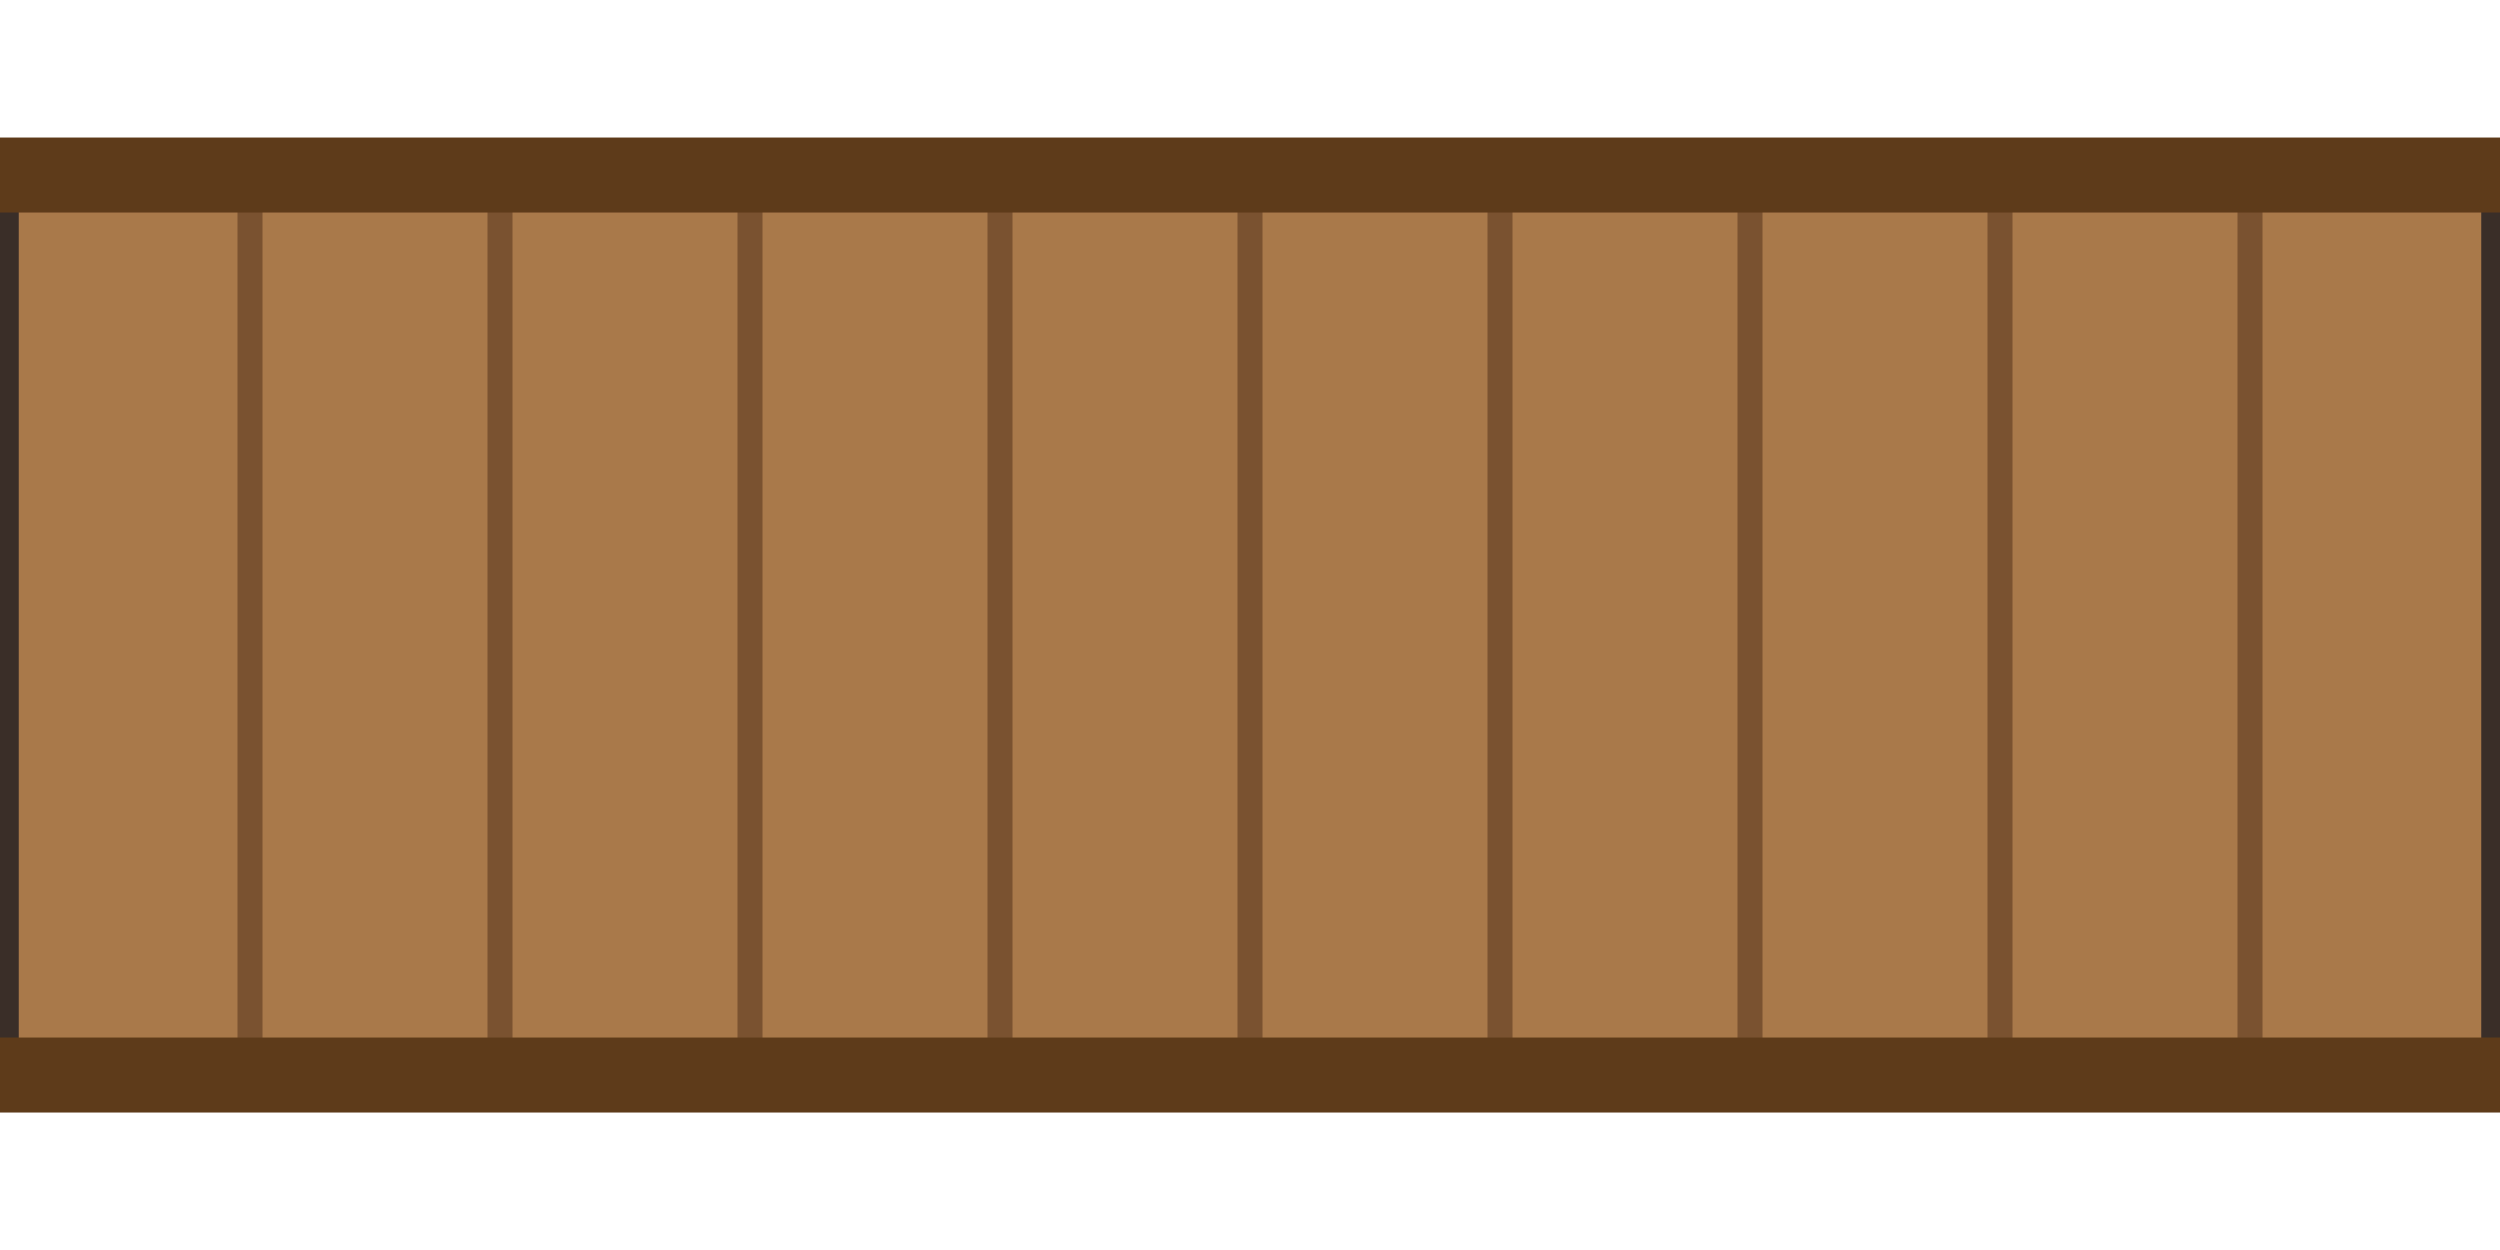
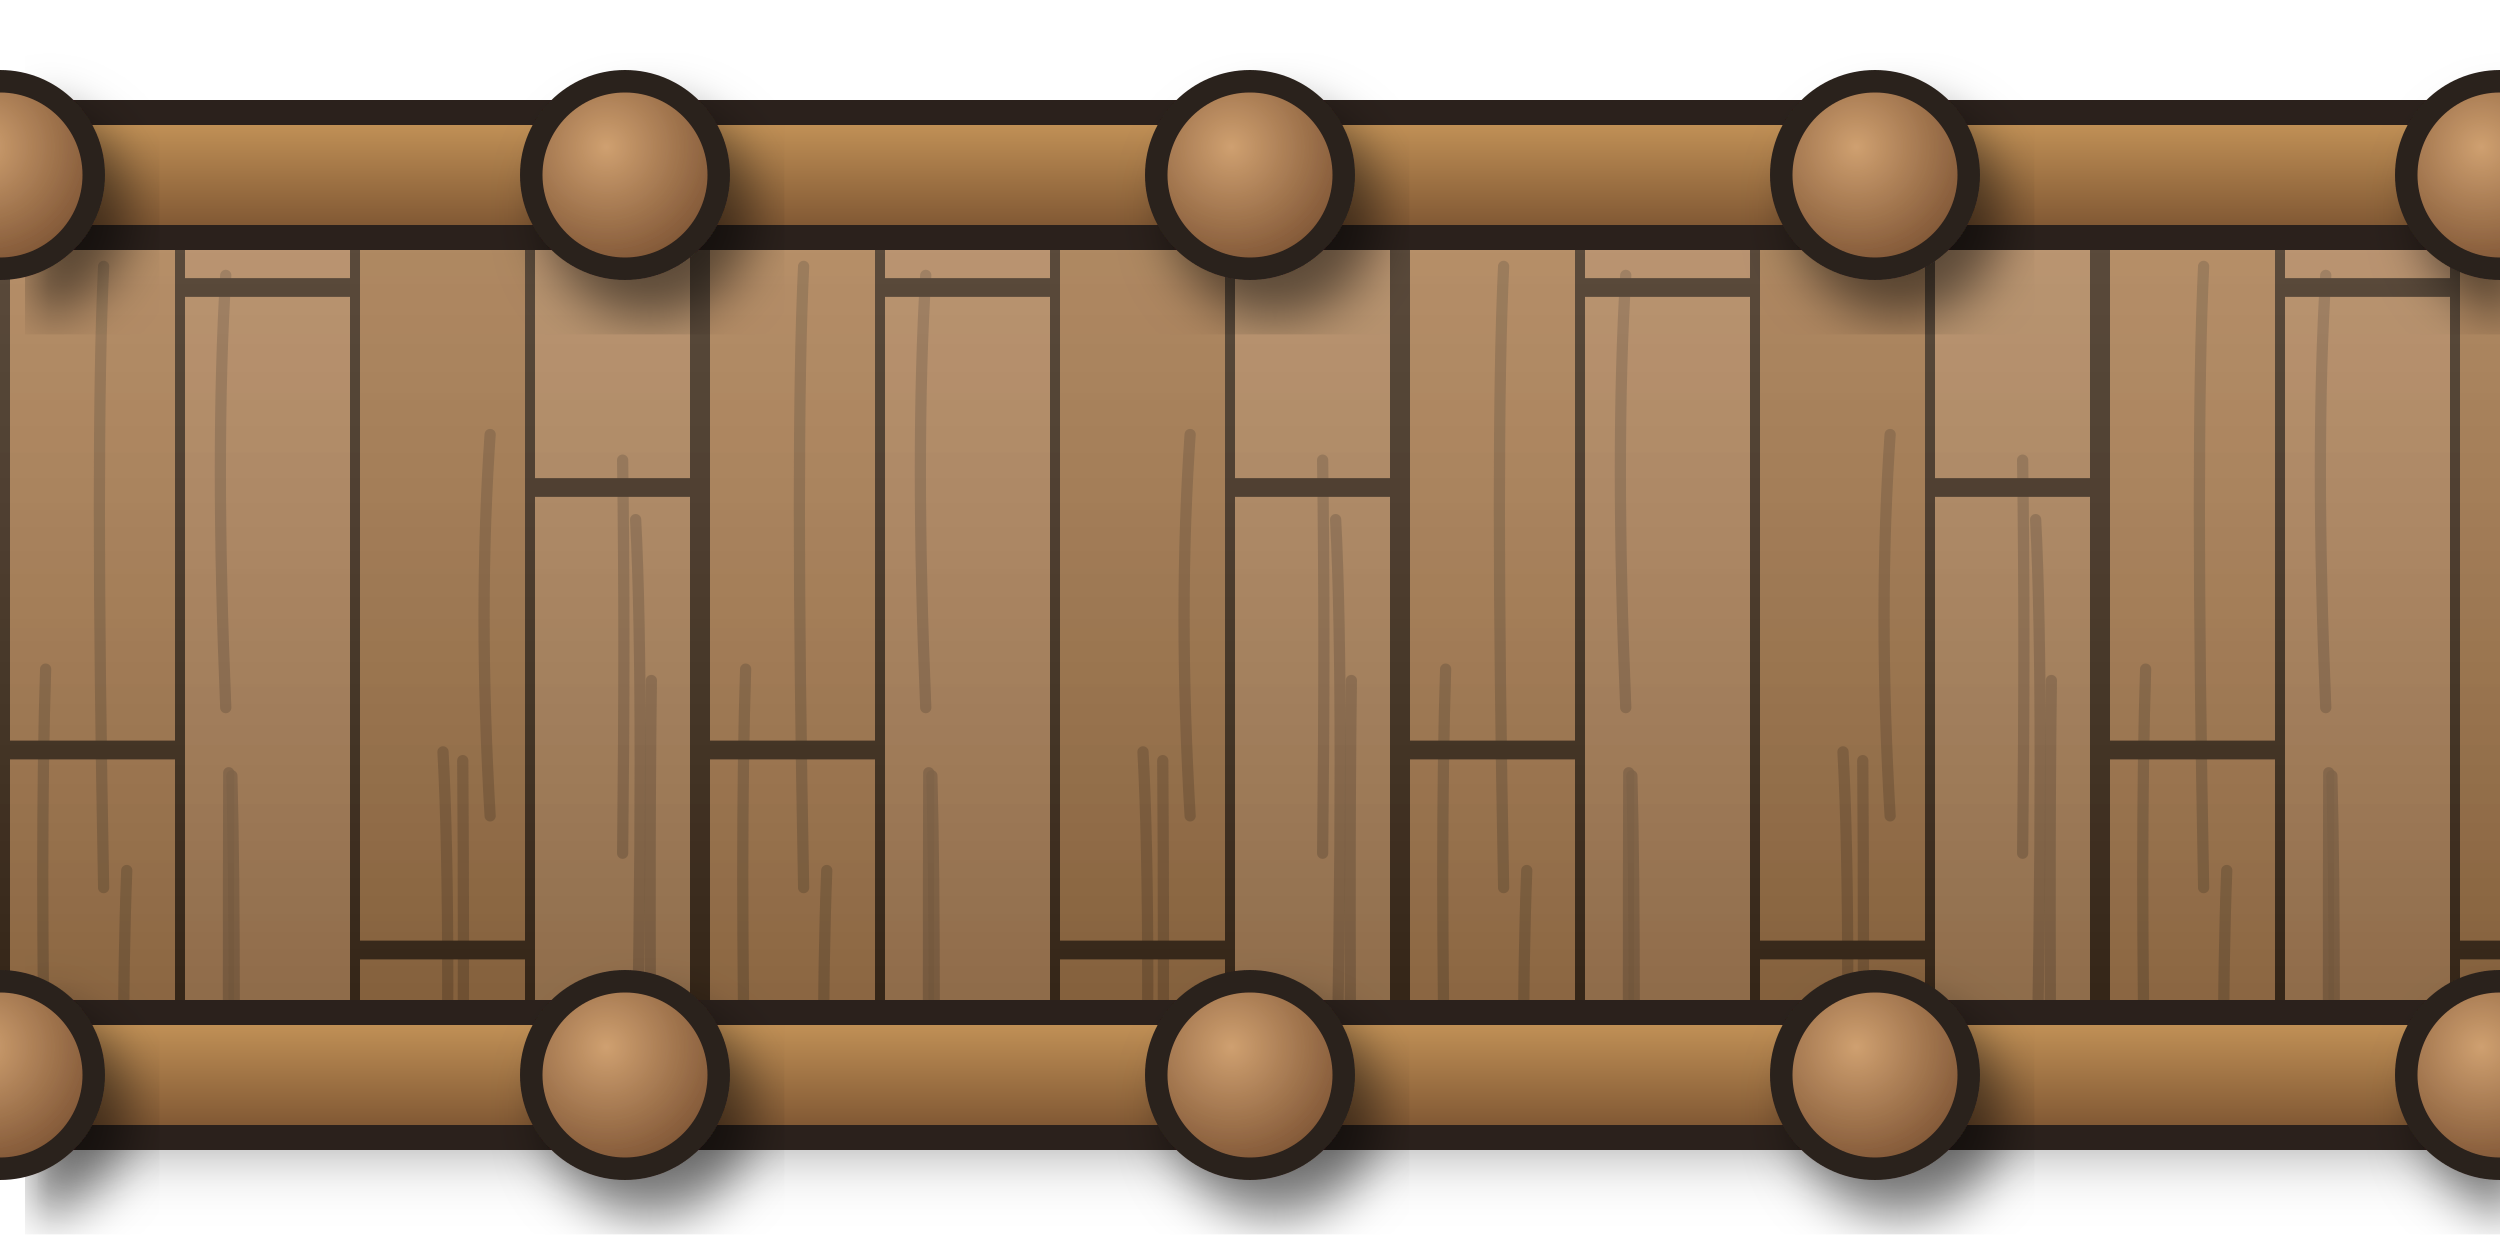
- <svg xmlns="http://www.w3.org/2000/svg" viewBox="0 0 200 100" width="200" height="100">
-   <g stroke="#3a2e28" stroke-width="3" stroke-linejoin="round" stroke-linecap="round">
-     <rect x="0" y="14" width="200" height="72" fill="#a9794a" />
-     <path d="M20 14V86M40 14V86M60 14V86M80 14V86M100 14V86M120 14V86M140 14V86M160 14V86M180 14V86" fill="none" stroke="#7a5230" stroke-width="2" />
-     <path d="M0 14H200M0 86H200" fill="none" stroke="#5e3b1a" stroke-width="6" />
+ <svg xmlns="http://www.w3.org/2000/svg" viewBox="0 0 200 100" width="200" height="100" stroke-linejoin="round" stroke-linecap="round">
+   <defs>
+     <filter id="s1" x="-35%" y="-35%" width="170%" height="170%">
+       <feDropShadow dx="3" dy="5" stdDeviation="3" flood-color="#000" flood-opacity="0.5" />
+     </filter>
+     <g id="t2">
+       <g transform="translate(56 0) rotate(90)">
+         <rect x="0" y="0" width="100" height="14" fill="#b08459" />
+         <path d="M27.57 5.15q14 -0.73 49.9 0" stroke="#896745" stroke-width="0.9" fill="none" opacity="0.8" />
+         <path d="M40.44 3.89q14 0.2 44.29 0" stroke="#896745" stroke-width="0.9" fill="none" opacity="0.8" />
+         <path d="M22.81 6.19q14 -0.2 31.45 0" stroke="#896745" stroke-width="0.9" fill="none" opacity="0.8" />
+         <path d="M25 0V14" stroke="#3d2a18" stroke-width="1.5" />
+         <path d="M0 14H100" stroke="#3d2a18" stroke-width="1.6" />
+         <rect x="0" y="14" width="100" height="14" fill="#a37547" />
+         <path d="M46.85 18.98q14 -0.11 31.93 0" stroke="#7f5b37" stroke-width="0.9" fill="none" opacity="0.8" />
+         <path d="M20.76 16.79q14 0.97 30.51 0" stroke="#7f5b37" stroke-width="0.9" fill="none" opacity="0.8" />
+         <path d="M46.15 20.56q14 -0.76 46.07 0" stroke="#7f5b37" stroke-width="0.9" fill="none" opacity="0.8" />
+         <path d="M62 14V28" stroke="#3d2a18" stroke-width="1.5" />
+         <path d="M0 28H100" stroke="#3d2a18" stroke-width="1.6" />
+         <rect x="0" y="28" width="100" height="14" fill="#b08358" />
+         <path d="M8.03 37.94q14 0.86 34.58 0" stroke="#896645" stroke-width="0.9" fill="none" opacity="0.8" />
+         <path d="M47.82 37.7q14 0.05 45.04 0" stroke="#896645" stroke-width="0.9" fill="none" opacity="0.8" />
+         <path d="M48.06 37.45q14 -0.38 49.26 0" stroke="#896645" stroke-width="0.9" fill="none" opacity="0.8" />
+         <path d="M9 28V42" stroke="#3d2a18" stroke-width="1.5" />
+         <path d="M0 42H100" stroke="#3d2a18" stroke-width="1.6" />
+         <rect x="0" y="42" width="100" height="14" fill="#ab7c4e" />
+         <path d="M7.31 47.71q14 0.68 49.7 0" stroke="#85613d" stroke-width="0.9" fill="none" opacity="0.8" />
+         <path d="M39.53 52.35q14 0.46 37.88 0" stroke="#85613d" stroke-width="0.9" fill="none" opacity="0.8" />
+         <path d="M55.64 45.86q14 0.55 40.92 0" stroke="#85613d" stroke-width="0.9" fill="none" opacity="0.8" />
+         <path d="M46 42V56" stroke="#3d2a18" stroke-width="1.5" />
+         <path d="M0 56H100" stroke="#3d2a18" stroke-width="1.6" />
+       </g>
+     </g>
+     <clipPath id="c3">
+       <rect x="0" y="14" width="200" height="72" fill="#000" stroke="none" />
+     </clipPath>
+     <linearGradient id="l4" x1="0" y1="0" x2="0" y2="1">
+       <stop offset="0" stop-color="#ffffff" stop-opacity="0.16" />
+       <stop offset="1" stop-color="#000000" stop-opacity="0.22" />
+     </linearGradient>
+     <linearGradient id="l5" x1="0" y1="0" x2="0" y2="1">
+       <stop offset="0" stop-color="#c8975a" />
+       <stop offset="1" stop-color="#7a5230" />
+     </linearGradient>
+     <linearGradient id="l6" x1="0" y1="0" x2="0" y2="1">
+       <stop offset="0" stop-color="#c8975a" />
+       <stop offset="1" stop-color="#7a5230" />
+     </linearGradient>
+     <radialGradient id="r7" cx="0.4" cy="0.35" r="0.8">
+       <stop offset="0" stop-color="#cfa070" />
+       <stop offset="1" stop-color="#6e4528" />
+     </radialGradient>
+     <filter id="s8" x="-35%" y="-35%" width="170%" height="170%">
+       <feDropShadow dx="2" dy="3" stdDeviation="2" flood-color="#000" flood-opacity="0.5" />
+     </filter>
+     <radialGradient id="r9" cx="0.4" cy="0.35" r="0.8">
+       <stop offset="0" stop-color="#cfa070" />
+       <stop offset="1" stop-color="#6e4528" />
+     </radialGradient>
+     <radialGradient id="r10" cx="0.4" cy="0.35" r="0.8">
+       <stop offset="0" stop-color="#cfa070" />
+       <stop offset="1" stop-color="#6e4528" />
+     </radialGradient>
+     <radialGradient id="r11" cx="0.4" cy="0.35" r="0.8">
+       <stop offset="0" stop-color="#cfa070" />
+       <stop offset="1" stop-color="#6e4528" />
+     </radialGradient>
+     <radialGradient id="r12" cx="0.4" cy="0.35" r="0.8">
+       <stop offset="0" stop-color="#cfa070" />
+       <stop offset="1" stop-color="#6e4528" />
+     </radialGradient>
+     <radialGradient id="r13" cx="0.4" cy="0.35" r="0.8">
+       <stop offset="0" stop-color="#cfa070" />
+       <stop offset="1" stop-color="#6e4528" />
+     </radialGradient>
+     <radialGradient id="r14" cx="0.4" cy="0.35" r="0.8">
+       <stop offset="0" stop-color="#cfa070" />
+       <stop offset="1" stop-color="#6e4528" />
+     </radialGradient>
+     <radialGradient id="r15" cx="0.4" cy="0.35" r="0.8">
+       <stop offset="0" stop-color="#cfa070" />
+       <stop offset="1" stop-color="#6e4528" />
+     </radialGradient>
+     <radialGradient id="r16" cx="0.4" cy="0.35" r="0.8">
+       <stop offset="0" stop-color="#cfa070" />
+       <stop offset="1" stop-color="#6e4528" />
+     </radialGradient>
+     <radialGradient id="r17" cx="0.4" cy="0.35" r="0.8">
+       <stop offset="0" stop-color="#cfa070" />
+       <stop offset="1" stop-color="#6e4528" />
+     </radialGradient>
+   </defs>
+   <g filter="url(#s1)">
+     <rect x="0" y="14" width="200" height="72" fill="#8f6a3e" stroke="none" />
+   </g>
+   <g clip-path="url(#c3)">
+     <use href="#t2" x="0" y="14" />
+     <use href="#t2" x="56" y="14" />
+     <use href="#t2" x="112" y="14" />
+     <use href="#t2" x="168" y="14" />
+     <use href="#t2" x="224" y="14" />
+     <use href="#t2" x="0" y="114" />
+     <use href="#t2" x="56" y="114" />
+     <use href="#t2" x="112" y="114" />
+     <use href="#t2" x="168" y="114" />
+     <use href="#t2" x="224" y="114" />
+   </g>
+   <rect x="0" y="14" width="200" height="72" fill="url(#l4)" stroke="none" />
+   <rect x="0" y="9" width="200" height="10" rx="3" fill="url(#l5)" stroke="#2b211c" stroke-width="2" />
+   <rect x="0" y="81" width="200" height="10" rx="3" fill="url(#l6)" stroke="#2b211c" stroke-width="2" />
+   <g filter="url(#s8)">
+     <circle cx="0" cy="14" r="7.5" fill="url(#r7)" stroke="#2b211c" stroke-width="1.8" />
+   </g>
+   <g filter="url(#s8)">
+     <circle cx="0" cy="86" r="7.5" fill="url(#r9)" stroke="#2b211c" stroke-width="1.8" />
+   </g>
+   <g filter="url(#s8)">
+     <circle cx="50" cy="14" r="7.5" fill="url(#r10)" stroke="#2b211c" stroke-width="1.8" />
+   </g>
+   <g filter="url(#s8)">
+     <circle cx="50" cy="86" r="7.5" fill="url(#r11)" stroke="#2b211c" stroke-width="1.8" />
+   </g>
+   <g filter="url(#s8)">
+     <circle cx="100" cy="14" r="7.5" fill="url(#r12)" stroke="#2b211c" stroke-width="1.8" />
+   </g>
+   <g filter="url(#s8)">
+     <circle cx="100" cy="86" r="7.5" fill="url(#r13)" stroke="#2b211c" stroke-width="1.8" />
+   </g>
+   <g filter="url(#s8)">
+     <circle cx="150" cy="14" r="7.5" fill="url(#r14)" stroke="#2b211c" stroke-width="1.8" />
+   </g>
+   <g filter="url(#s8)">
+     <circle cx="150" cy="86" r="7.5" fill="url(#r15)" stroke="#2b211c" stroke-width="1.8" />
+   </g>
+   <g filter="url(#s8)">
+     <circle cx="200" cy="14" r="7.5" fill="url(#r16)" stroke="#2b211c" stroke-width="1.8" />
+   </g>
+   <g filter="url(#s8)">
+     <circle cx="200" cy="86" r="7.5" fill="url(#r17)" stroke="#2b211c" stroke-width="1.8" />
  </g>
</svg>
